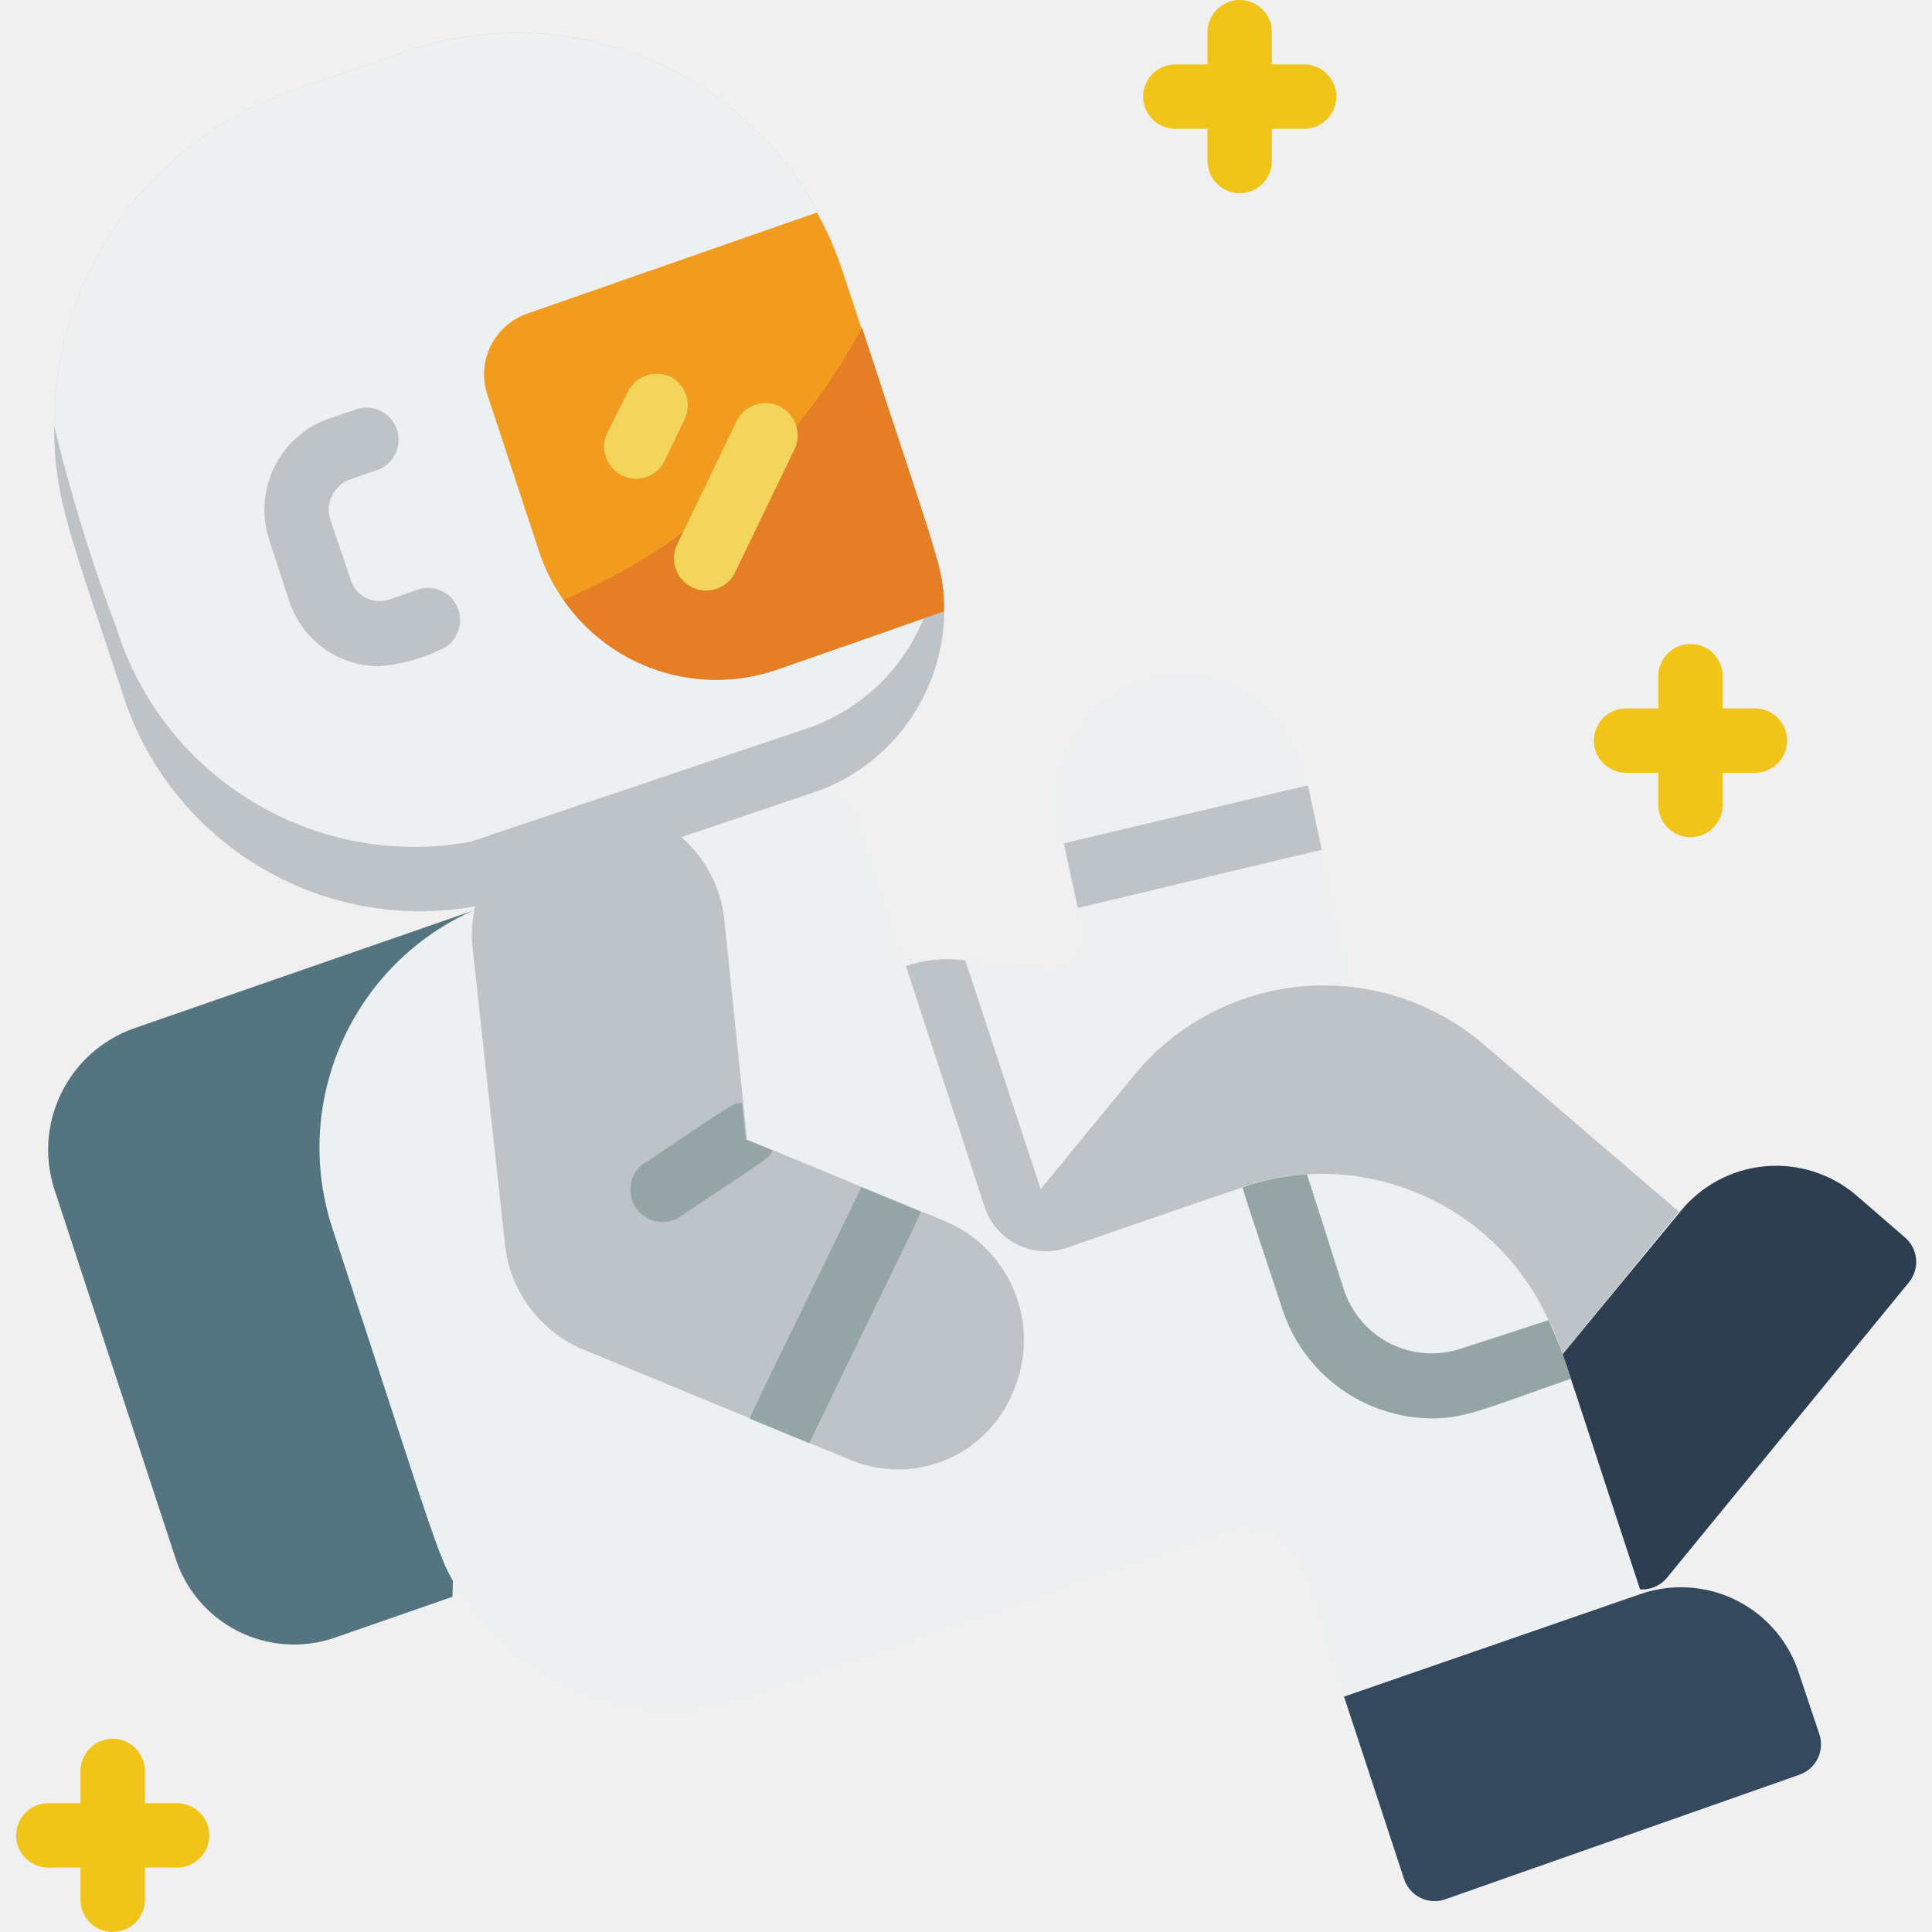
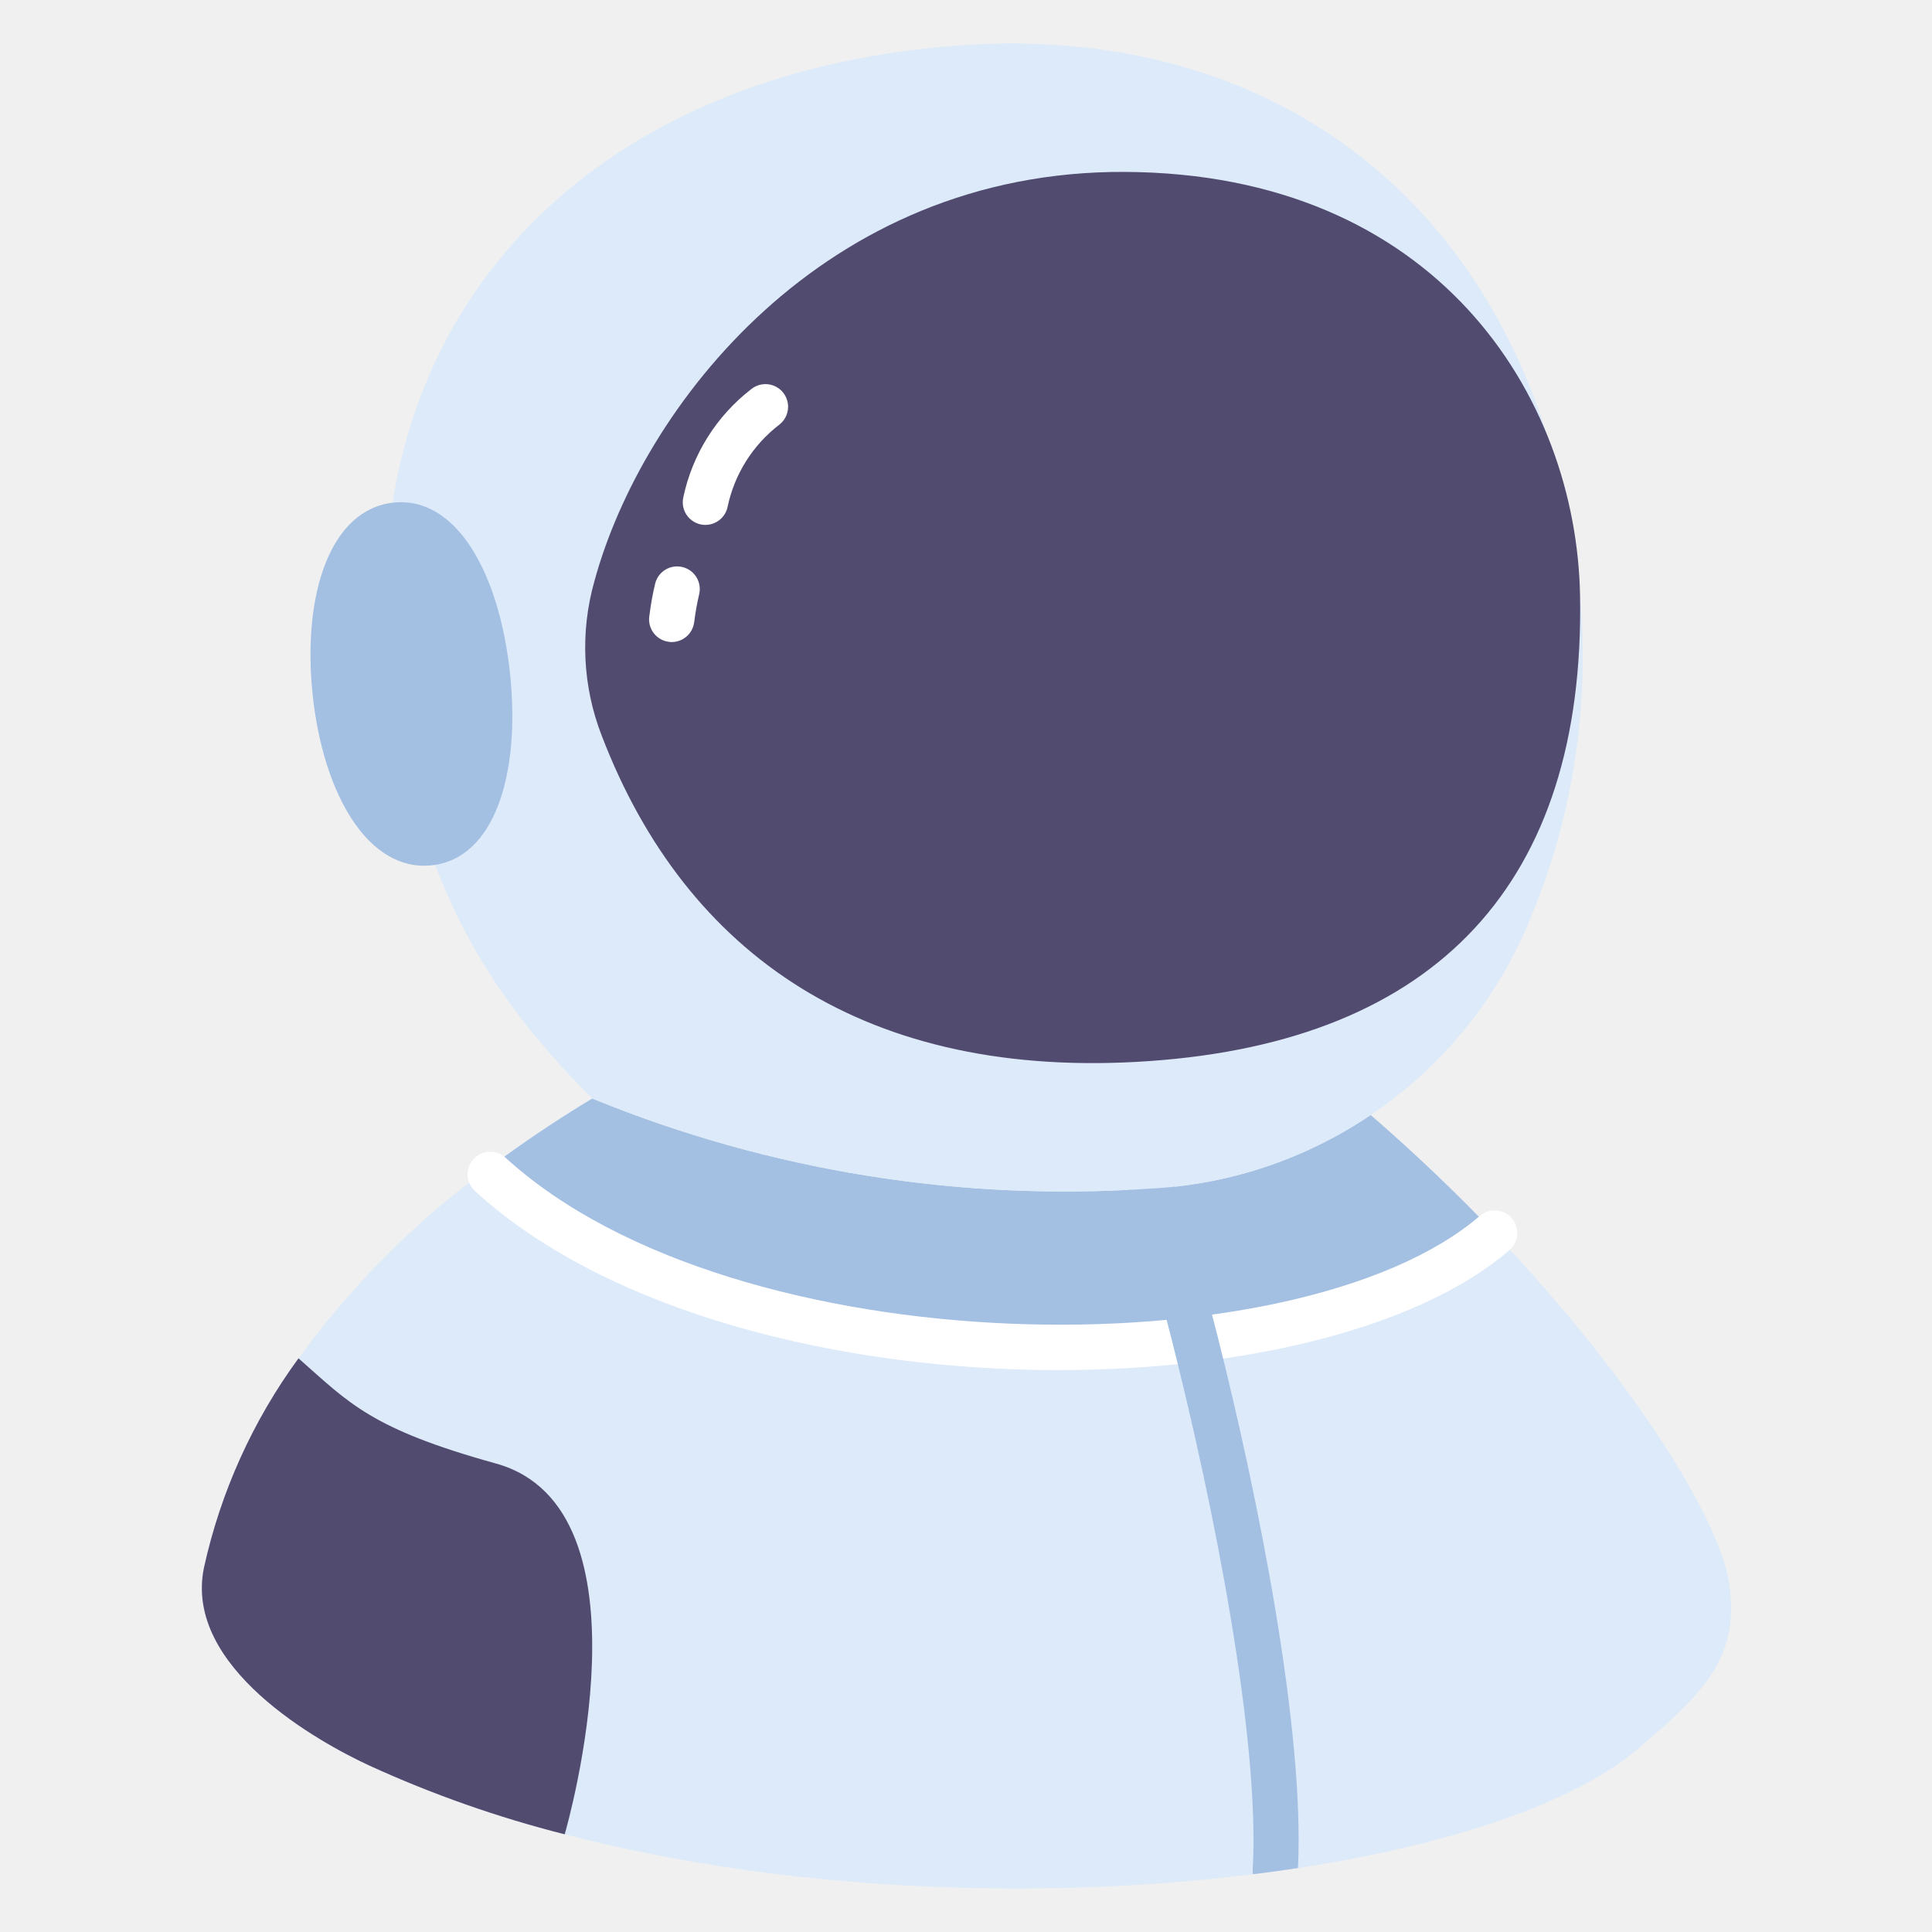
- <svg xmlns="http://www.w3.org/2000/svg" version="1.1" width="512" height="512" x="0" y="0" viewBox="0 0 59 60" style="enable-background:new 0 0 512 512" xml:space="preserve" class="">
-   <g>
-     <g id="014---Astronaut" fill="none">
-       <path id="Shape" d="m42 31-2 11-12 1-.37-13c1-.36 1.61-.2 4.44.08.308.008.603-.127.798-.366.195-.238.27-.554.202-.854l-.68-3c-.259-1.037-.091-2.135.465-3.048.556-.913 1.455-1.566 2.495-1.812 1.015-.228 2.079-.039 2.954.525.874.564 1.485 1.456 1.696 2.475l1.5 6.69z" fill="#ecf0f1" data-original="#ecf0f1" class="" />
-       <path id="Shape" d="m41.21 35.36-1.21 6.64-12 1-.37-13c.595-.201 1.229-.259 1.85-.17l2.8 8.5c8.29-2.92 7.95-2.86 8.93-2.97z" fill="#bdc3c7" data-original="#bdc3c7" class="" />
-       <path id="Shape" d="m50.43 49.36c.317.022.625-.108.83-.35l7.51-9.17c.172-.202.258-.463.237-.728-.021-.264-.145-.51-.347-.682l-1.49-1.29c-.785-.681-1.814-1.013-2.849-.921-1.035.092-1.989.602-2.641 1.411l-3.68 4.46z" fill="#2c3e50" data-original="#2c3e50" />
-       <path id="Shape" d="m40.55 26.39c-7.66 1.82-7.48 1.8-7.58 1.8l-.43-2c7.77-1.84 7.48-1.79 7.58-1.79z" fill="#bdc3c7" data-original="#bdc3c7" class="" />
-       <path id="Shape" d="m48 42.09 3.64-4.46-6-5.14c-1.571-1.374-3.636-2.045-5.714-1.856-2.078.189-3.989 1.221-5.286 2.856l-4.28 5.22z" fill="#bdc3c7" data-original="#bdc3c7" class="" />
-       <path id="Shape" d="m24.84 24.59-10.54 3.55c-4.811.883-9.527-1.955-11-6.62-1.6-4.89-2.12-6-2.12-8.3-.003-4.644 2.91-8.79 7.28-10.36l3.68-1.28c2.712-.92 5.681-.706 8.234.593s4.473 3.573 5.326 6.307l2.8 8.52c1.061 3.105-.57 6.486-3.66 7.59z" fill="#bdc3c7" data-original="#bdc3c7" class="" />
-       <path id="Shape" d="m28.61 17.38c-.172 2.365-1.72 4.406-3.95 5.21l-10.54 3.55c-4.811.883-9.527-1.955-11-6.62-.775-2.058-1.423-4.162-1.94-6.3-.003-4.644 2.91-8.79 7.28-10.36l3.68-1.28c2.712-.92 5.681-.706 8.234.593s4.473 3.573 5.326 6.307c2.42 7.36 2.85 8.64 2.91 8.9z" fill="#ecf0f1" data-original="#ecf0f1" class="" />
-       <path id="Shape" d="m28.81 19c-.1 0 0 0-5.22 1.81-1.485.494-3.106.369-4.497-.349-1.391-.717-2.434-1.965-2.893-3.461l-1.56-4.73c-.353-1.038.196-2.166 1.23-2.53l9-3.14c.325.586.593 1.202.8 1.84 3.04 9.21 3.16 9.22 3.14 10.56z" fill="#f29c1f" data-original="#f29c1f" />
-       <path id="Shape" d="m11.28 20.69c-1.263.002-2.386-.803-2.79-2l-.62-1.9c-.526-1.554.294-3.242 1.84-3.79l.92-.31c.502-.129 1.02.148 1.192.637.172.489-.059 1.029-.532 1.243l-.92.32c-.519.188-.788.761-.6 1.28l.62 1.83c.071.243.238.447.463.564.225.117.487.137.727.056l.92-.32c.515-.156 1.061.123 1.236.632.175.509-.084 1.065-.586 1.258-.588.279-1.221.448-1.87.5z" fill="#bdc3c7" data-original="#bdc3c7" class="" />
-       <path id="Shape" d="m14.28 28.25-10.63 3.69c-2.06.736-3.147 2.99-2.44 5.06l3.73 11.36c.311.993 1.009 1.819 1.937 2.292.928.472 2.006.551 2.993.218l3.68-1.28z" fill="#547580" data-original="#547580" class="" />
-       <path id="Shape" d="m50.46 49.45-9.22 3.19-1.24-3.78c-.156-.498-.505-.912-.97-1.149s-1.005-.277-1.5-.111l-14.74 5.11c-3.388 1.152-7.123-.192-9-3.24-.71-1.13-.6-1.07-3.94-11.24-1.349-3.984.587-8.336 4.45-10l10.5-3.63c.255-.088.534-.07.775.05.241.12.423.333.505.59l4 12.25c.169.507.533.926 1.012 1.162.479.237 1.033.272 1.538.098 7.15-2.48 5.11-1.72 5.45-1.89 3.763-1.267 7.874.522 9.51 4.14.32.6.16.19 2.87 8.45z" fill="#ecf0f1" data-original="#ecf0f1" class="" />
-       <path id="Shape" d="m56 53.85-.62-1.85c-.309-.992-1.006-1.818-1.932-2.289-.927-.471-2.004-.547-2.988-.211l-9.22 3.19 1.87 5.68c.176.505.718.783 1.23.63l11.06-3.89c.508-.188.775-.747.6-1.26z" fill="#35495e" data-original="#35495e" class="" />
-       <path id="Shape" d="m48.28 42.82c-2.62.91-3.25 1.23-4.33 1.23-2.116-.023-3.981-1.396-4.63-3.41-.58-1.77-1.23-3.67-1.23-3.77.645-.224 1.318-.358 2-.4l1.13 3.53c.227.741.744 1.359 1.433 1.713.689.354 1.493.414 2.227.167l2.71-.88c.275.589.505 1.197.69 1.82z" fill="#95a5a5" data-original="#95a5a5" class="" />
-       <g fill="#f0c419">
-         <path id="Shape" d="m38 6c-.552 0-1-.448-1-1v-4c0-.552.448-1 1-1s1 .448 1 1v4c0 .552-.448 1-1 1z" fill="#f0c419" data-original="#f0c419" class="" />
-         <path id="Shape" d="m40 4h-4c-.552 0-1-.448-1-1s.448-1 1-1h4c.552 0 1 .448 1 1s-.448 1-1 1z" fill="#f0c419" data-original="#f0c419" class="" />
-         <path id="Shape" d="m52 26c-.552 0-1-.448-1-1v-4c0-.552.448-1 1-1s1 .448 1 1v4c0 .552-.448 1-1 1z" fill="#f0c419" data-original="#f0c419" class="" />
-         <path id="Shape" d="m54 24h-4c-.552 0-1-.448-1-1s.448-1 1-1h4c.552 0 1 .448 1 1s-.448 1-1 1z" fill="#f0c419" data-original="#f0c419" class="" />
-         <path id="Shape" d="m3 60c-.552 0-1-.448-1-1v-4c0-.552.448-1 1-1s1 .448 1 1v4c0 .552-.448 1-1 1z" fill="#f0c419" data-original="#f0c419" class="" />
-         <path id="Shape" d="m5 58h-4c-.552 0-1-.448-1-1s.448-1 1-1h4c.552 0 1 .448 1 1s-.448 1-1 1z" fill="#f0c419" data-original="#f0c419" class="" />
-       </g>
-       <path id="Shape" d="m31 43.13c-.364.975-1.107 1.762-2.06 2.18s-2.035.433-3.0.04l-8.35-3.45c-1.341-.572-2.265-1.829-2.41-3.28l-1-9.15c-.236-2.16 1.296-4.114 3.45-4.4 1.052-.126 2.11.179 2.933.846.823.667 1.341 1.639 1.437 2.694l.7 6.78 6.16 2.54c2.017.855 2.971 3.173 2.14 5.2z" fill="#bdc3c7" data-original="#bdc3c7" class="" />
-       <path id="Shape" d="m28.09 37.63c0 .1-.81 1.7-3.46 7.19l-1.84-.76c0-.1.8-1.68 3.46-7.19z" fill="#95a5a5" data-original="#95a5a5" class="" />
-       <path id="Shape" d="m23.5 35.73c-.14.27-.08.18-2.95 2.1-.455.244-1.021.102-1.306-.329s-.196-1.007.206-1.331c2.77-1.85 2.77-1.9 3.09-1.92l.12 1.14z" fill="#95a5a5" data-original="#95a5a5" class="" />
-       <path id="Shape" d="m28.81 19c-.1 0 0 0-5.22 1.81-2.437.827-5.127-.063-6.59-2.18 3.967-1.676 7.24-4.662 9.27-8.46 2.43 7.44 2.56 7.51 2.54 8.83z" fill="#e57e25" data-original="#e57e25" />
-       <path id="Shape" d="m19.26 14.87c-.343-.001-.661-.177-.844-.467-.183-.29-.204-.653-.056-.963l.64-1.27c.116-.239.323-.422.574-.508.251-.086.527-.069.766.048.459.251.646.814.43 1.29l-.61 1.27c-.157.359-.508.594-.9.6z" fill="#f3d55b" data-original="#f3d55b" class="" />
-       <path id="Shape" d="m21.43 18.34c-.343-.001-.661-.177-.844-.467-.183-.29-.204-.653-.056-.963l1.83-3.8c.149-.332.467-.557.83-.587.363-.03.713.139.915.442s.223.691.056 1.015l-1.83 3.79c-.165.347-.515.569-.9.57z" fill="#f3d55b" data-original="#f3d55b" class="" />
+ <svg xmlns="http://www.w3.org/2000/svg" version="1.1" width="512" height="512" x="0" y="0" viewBox="0 0 128 128" style="enable-background:new 0 0 512 512" xml:space="preserve" class="">
+   <g transform="matrix(-1,0,0,1,128.0634,0)">
+     <path d="m114.553 103.874a36.781 36.781 0 0 0 -6.25-13.86 57.175 57.175 0 0 0 -12.46-12.52 82.329 82.329 0 0 0 -6.99-4.71 82.613 82.613 0 0 1 -37.05 5.96c-.08 0-.16-.01-.25-.01a28.605 28.605 0 0 1 -14.27-4.86c-3.01 2.61-5.75 5.24-8.21 7.82-9.43 9.87-14.83 18.97-15.52 22.93-.87 5.01 1.46 7.43 6.09 11.32 4.43 3.72 13.24 6.57 23.97 8.04 14.2 1.96 31.78 1.52 47.05-2.461a75.986 75.986 0 0 0 12.95-4.559c3.33-1.54 12.287-6.49 10.94-13.09z" fill="#dceaf9" data-original="#dceaf9" class="" />
+     <path d="m114.553 103.874c1.35 6.6-7.63 11.559-10.96 13.1a75.973 75.973 0 0 1 -12.942 4.553c-.17-.57-6.16-21.584 4.55-24.564 8.3-2.3 9.726-4.011 13.04-6.93l.047-.04a36.924 36.924 0 0 1 6.265 13.881z" fill="#524b70" data-original="#524b70" class="" />
+     <path d="m95.811 77.492-.24.32c-10.43 9.53-30.59 12.788-46.671 10.888 1.16-4.57 2.23-8.21 2.87-9.96a82.613 82.613 0 0 0 37.05-5.96 82.329 82.329 0 0 1 6.991 4.712z" fill="#a3bfe2" data-original="#a3bfe2" class="" />
+     <path d="m51.521 78.732c.09 0 .17.01.25.01-.64 1.75-1.71 5.39-2.87 9.96-8.37-.99-15.64-3.37-19.86-7.01 2.46-2.58 5.2-5.21 8.21-7.82a28.605 28.605 0 0 0 14.27 4.86z" fill="#a3bfe2" data-original="#a3bfe2" class="" />
+     <path d="m57.942 90.772c-12.308 0-23.856-2.762-29.879-7.942a1.5 1.5 0 0 1 1.956-2.275c11.981 10.307 49.343 10.026 64.545-3.849a1.5 1.5 0 1 1 2.022 2.216c-8.854 8.078-24.268 11.85-38.644 11.85z" fill="#ffffff" data-original="#ffffff" />
+     <path d="m53.18 79.26c-.65 1.77-1.67 5.25-2.77 9.59-2.68 10.58-5.85 26.31-5.34 35.05a.822.822 0 0 1 -.02.27c-.49-.06-.98-.12-1.47-.19-.51-.07-1.01-.14-1.51-.22-.45-9.1 2.63-24.57 5.33-35.25 1.17-4.63 2.26-8.35 2.97-10.28a1.5 1.5 0 1 1 2.81 1.03z" fill="#a3bfe2" data-original="#a3bfe2" class="" />
+     <path d="m101.793 47.784c-2.116 11.932-6.627 18.645-12.976 25a82.727 82.727 0 0 1 -37.042 5.96l-.252-.014a28.8 28.8 0 0 1 -25-18.242 44.989 44.989 0 0 1 -3.141-21c2.633-25.167 19.618-37.998 41.026-36.488 26.292 1.865 41.802 19.873 37.385 44.784z" fill="#dceaf9" data-original="#dceaf9" class="" />
+     <path d="m107.351 46.009c-.695 6.635-3.7 11.759-7.879 11.321s-5.9-6.056-5.2-12.691 3.537-11.777 7.72-11.339 6.054 6.073 5.359 12.709z" fill="#a3bfe2" data-original="#a3bfe2" class="" />
+     <path d="m88.681 38.5a16.11 16.11 0 0 1 -.489 10.254c-5.586 14.562-17.592 22.846-36.26 21.546-19.08-1.328-28.88-11.836-28.552-30.818.229-13.27 9.544-28 30.178-28.093 19.953-.089 31.978 15.568 35.123 27.111z" fill="#524b70" data-original="#524b70" class="" />
+     <g fill="#fff">
+       <path d="m83.56 42.537a1.5 1.5 0 0 1 -1.482-1.283l-.02-.13a16.685 16.685 0 0 0 -.308-1.72 1.5 1.5 0 0 1 2.9-.768 18.7 18.7 0 0 1 .376 2.052l.019.131a1.5 1.5 0 0 1 -1.266 1.7 1.477 1.477 0 0 1 -.219.018z" fill="#ffffff" data-original="#ffffff" />
+       <path d="m81.327 34.775a1.5 1.5 0 0 1 -1.464-1.175 9.268 9.268 0 0 0 -3.438-5.471 1.5 1.5 0 1 1 1.877-2.34 12.267 12.267 0 0 1 4.491 7.164 1.5 1.5 0 0 1 -1.466 1.824z" fill="#ffffff" data-original="#ffffff" />
    </g>
  </g>
</svg>
